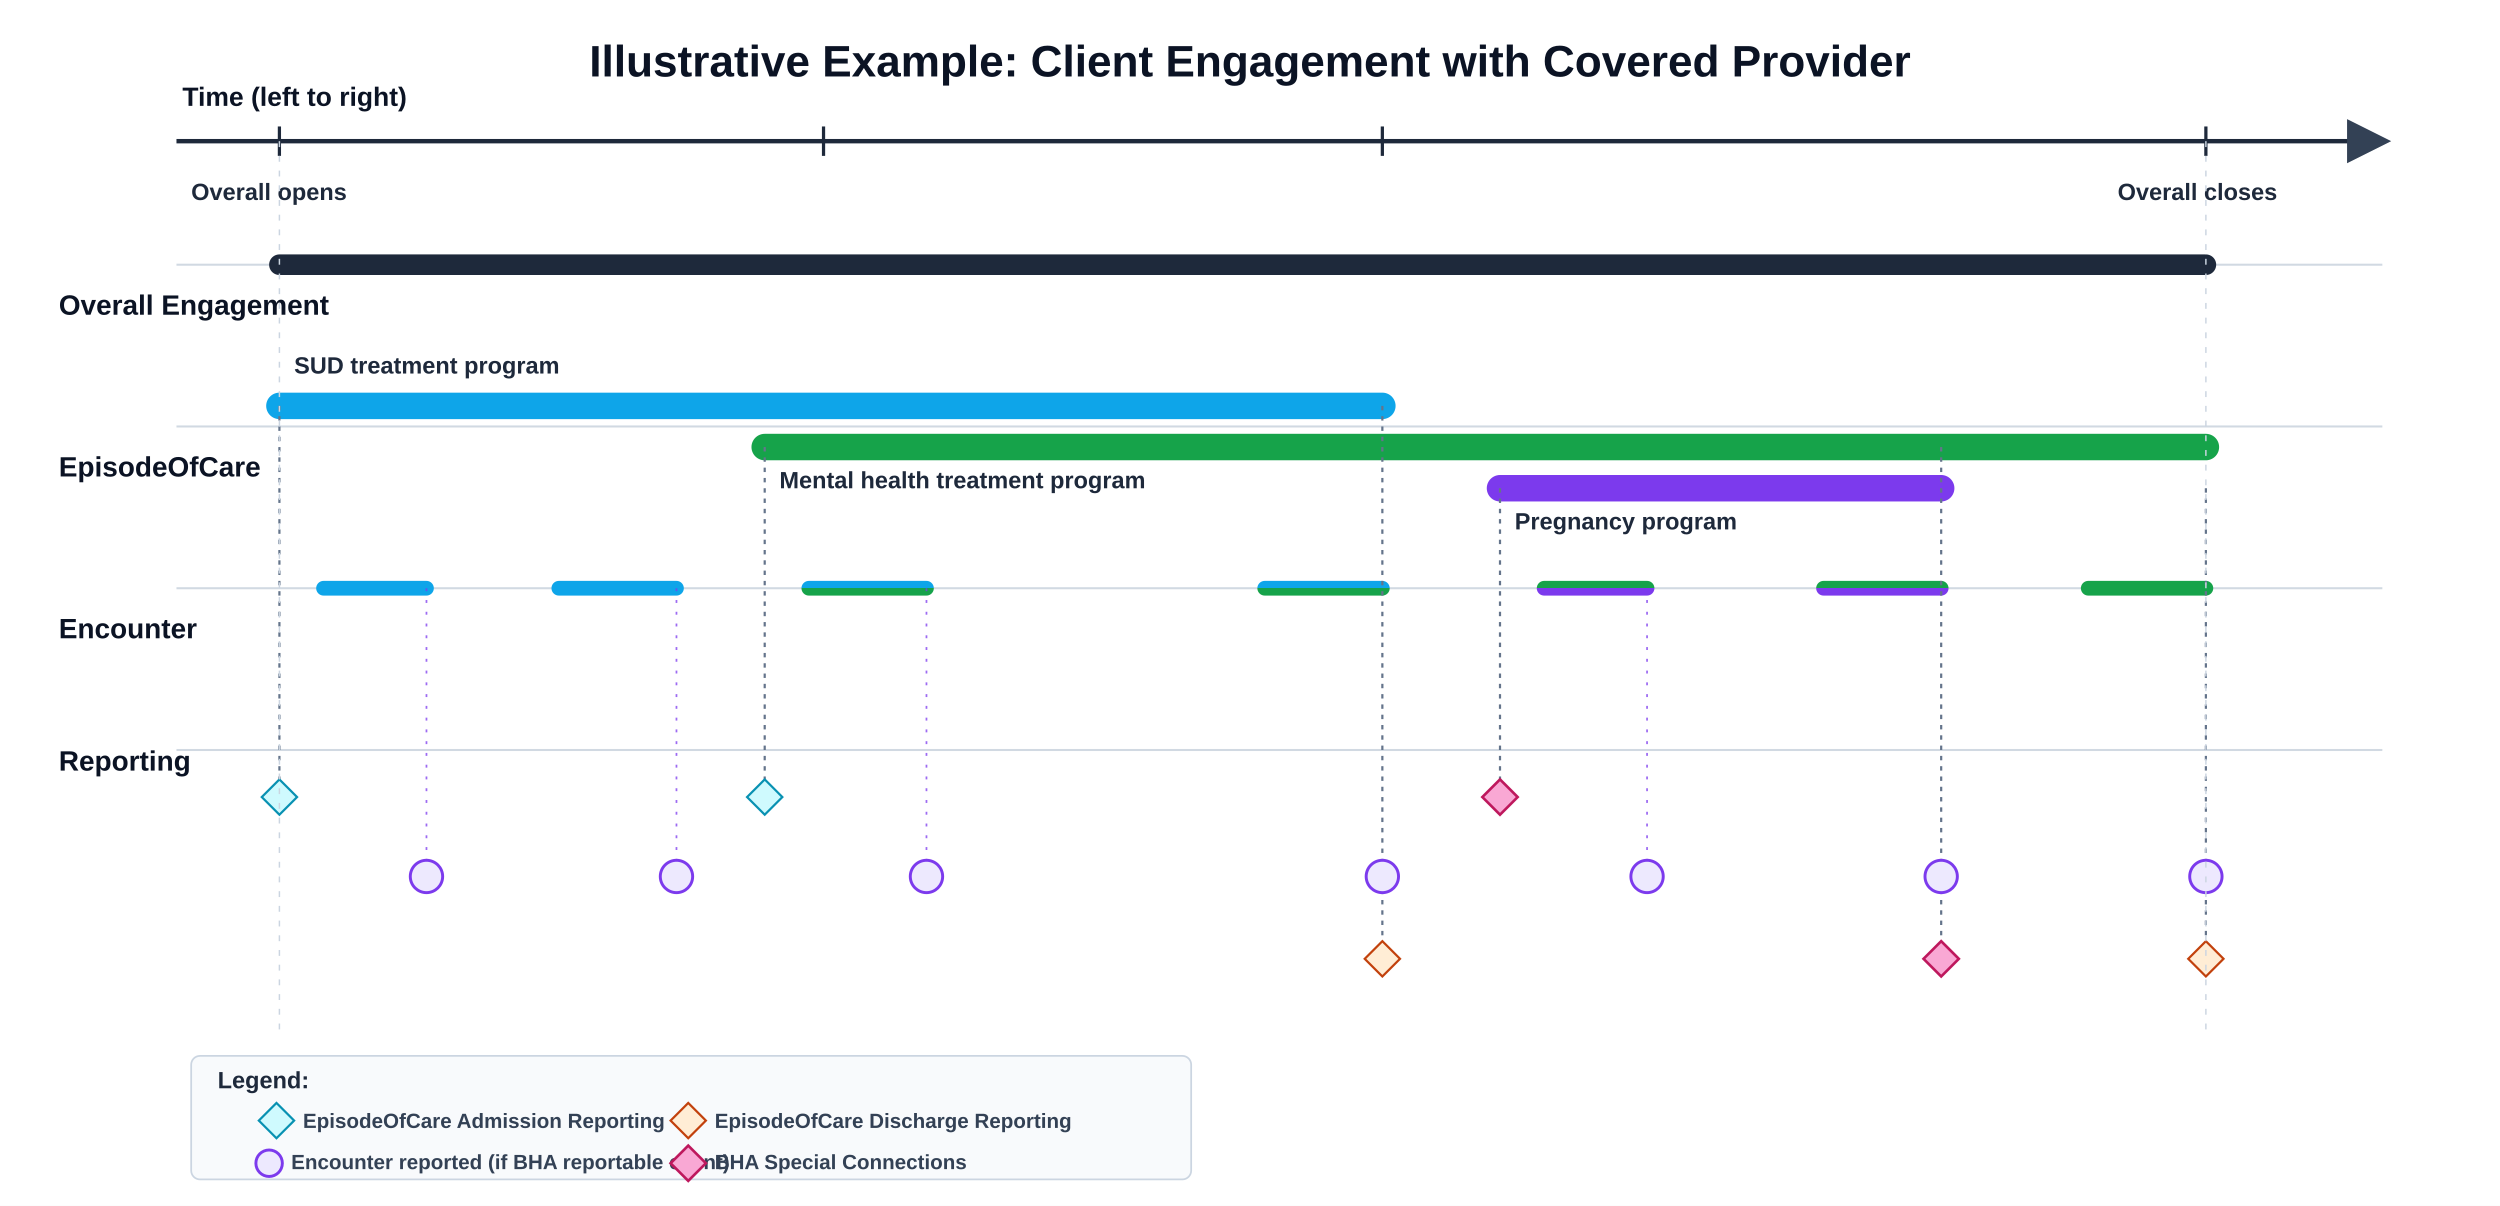
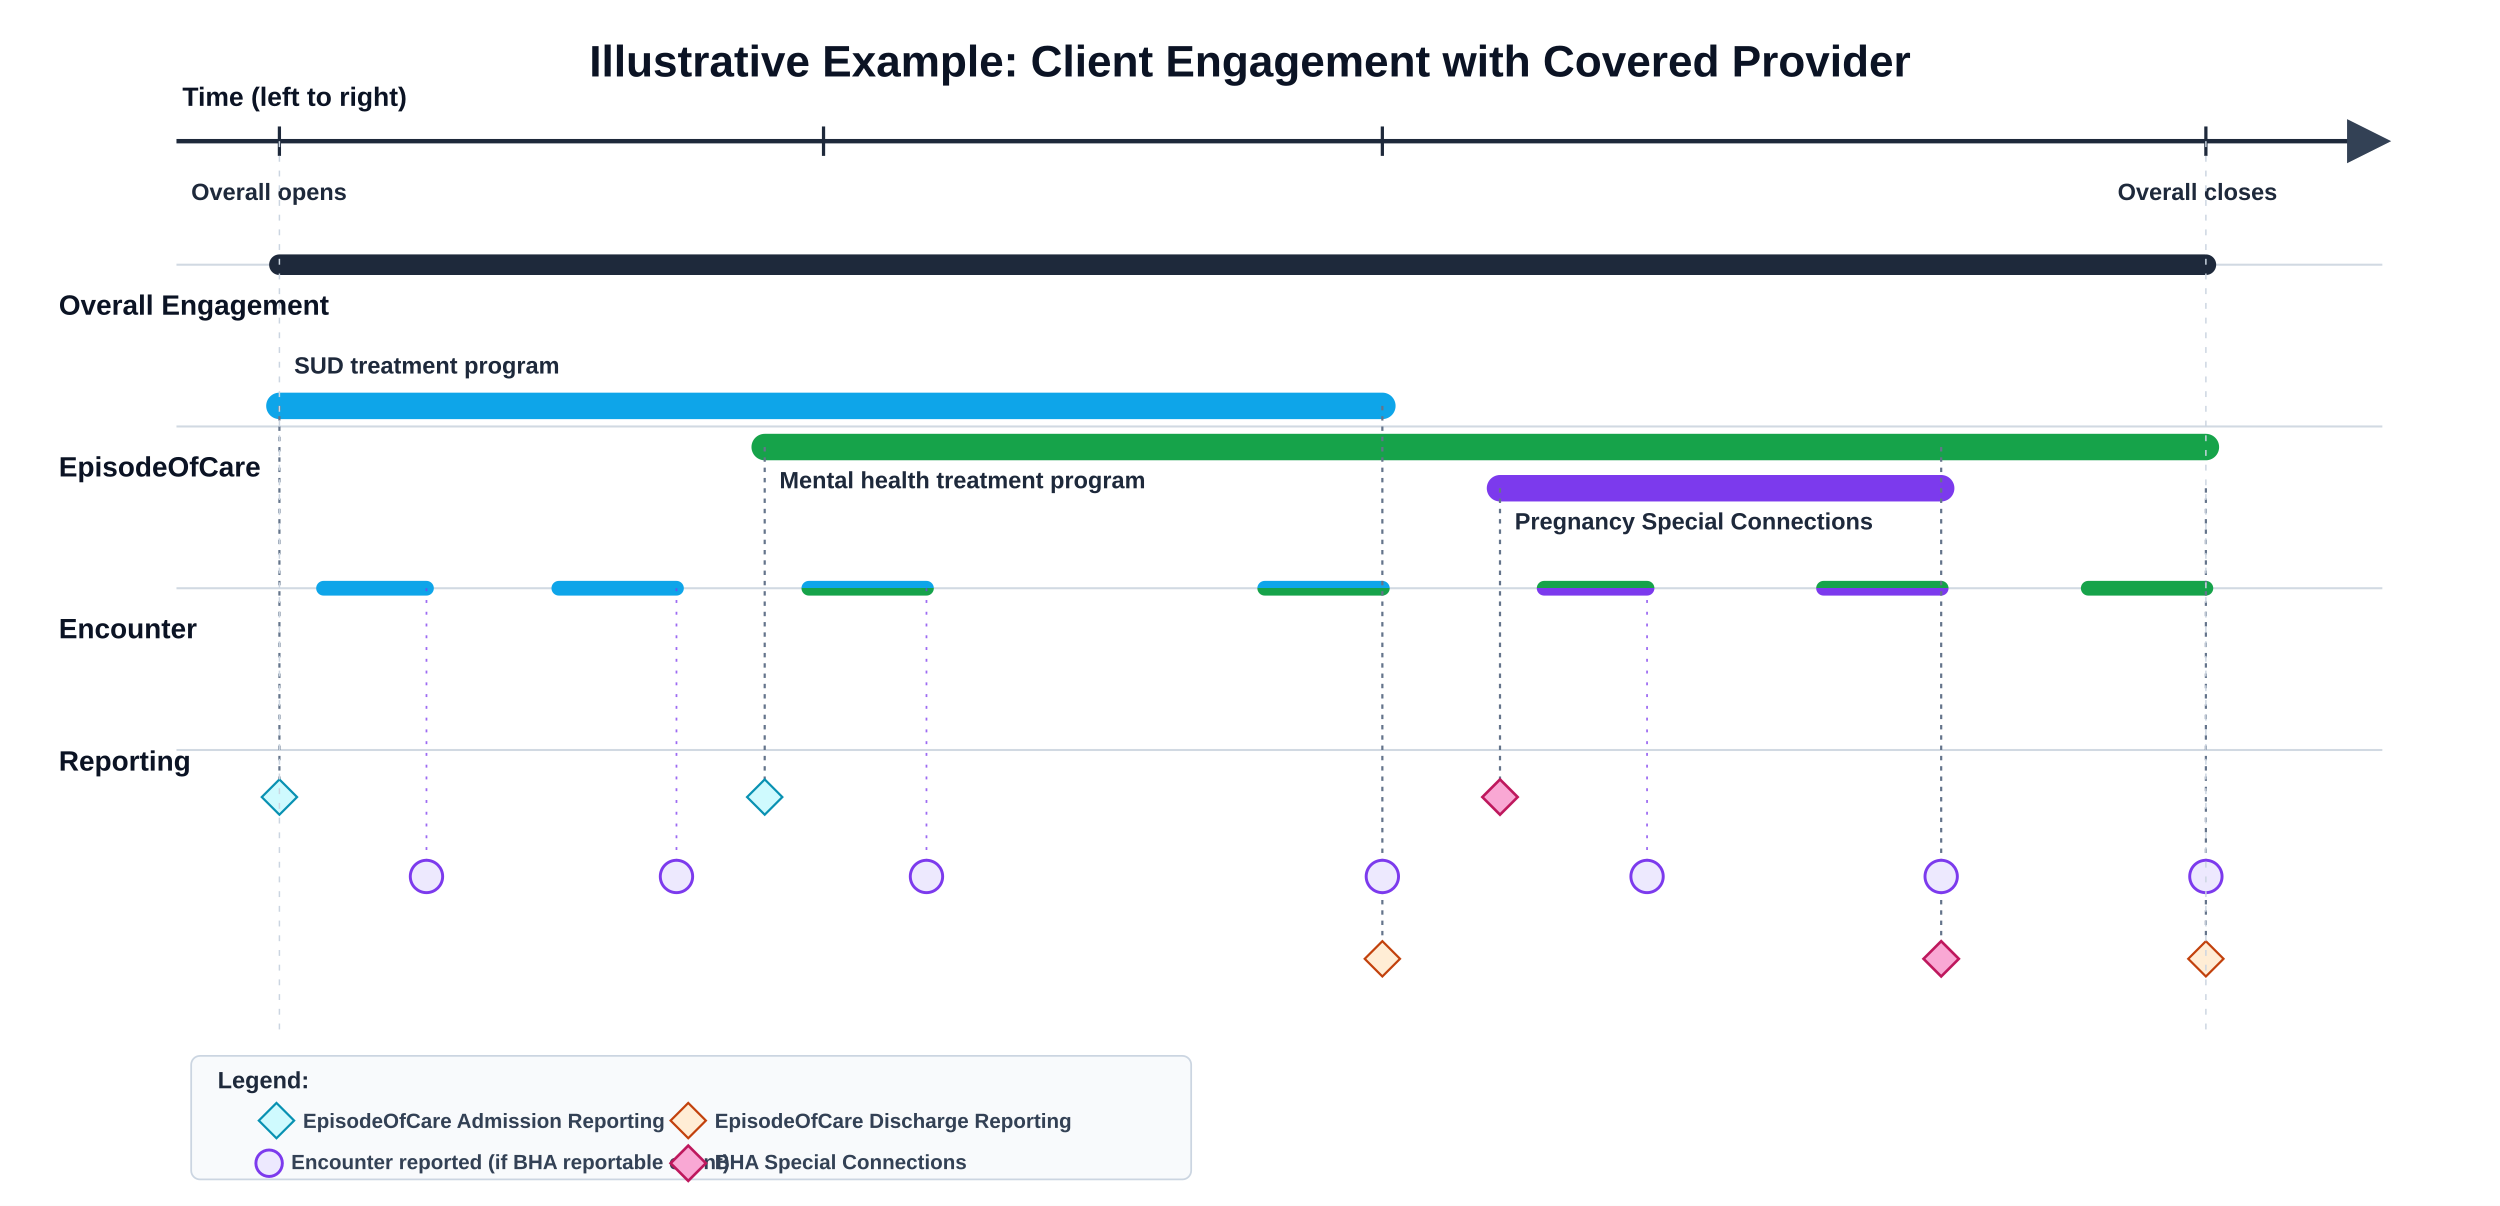
<svg xmlns="http://www.w3.org/2000/svg" width="1700" height="820" viewBox="0 0 1700 820" role="img" aria-labelledby="title desc">
  <defs>
    <marker id="arrow" markerWidth="10" markerHeight="10" refX="8" refY="5" orient="auto" markerUnits="strokeWidth">
      <path d="M0,0 L10,5 L0,10 z" fill="#334155" />
    </marker>
    <linearGradient id="enc-grad-sud-mh" x1="0" y1="395" x2="0" y2="405" gradientUnits="userSpaceOnUse">
      <stop offset="50%" stop-color="#0ea5e9" />
      <stop offset="50%" stop-color="#16a34a" />
    </linearGradient>
    <linearGradient id="enc-grad-mh-preg" x1="0" y1="395" x2="0" y2="405" gradientUnits="userSpaceOnUse">
      <stop offset="50%" stop-color="#16a34a" />
      <stop offset="50%" stop-color="#7c3aed" />
    </linearGradient>
    <linearGradient id="enc-grad-sud-mh" x1="0" y1="395" x2="0" y2="405" gradientUnits="userSpaceOnUse">
      <stop offset="50%" stop-color="#0ea5e9" />
      <stop offset="50%" stop-color="#16a34a" />
    </linearGradient>
    <linearGradient id="enc-grad-mh-preg" x1="0" y1="395" x2="0" y2="405" gradientUnits="userSpaceOnUse">
      <stop offset="50%" stop-color="#16a34a" />
      <stop offset="50%" stop-color="#7c3aed" />
    </linearGradient>
    <style>
      .title { font: 700 30px "Segoe UI", Arial, sans-serif; fill: #0b1324; }
      .axis-label { font: 700 18px "Segoe UI", Arial, sans-serif; fill: #0b1324; }
      .lane-label { font: 700 19px "Segoe UI", Arial, sans-serif; fill: #0b1324; }
      .text-sm { font: 600 16px "Segoe UI", Arial, sans-serif; fill: #1e293b; }
      .text-xs { font: 600 14px "Segoe UI", Arial, sans-serif; fill: #334155; }

      .axis { stroke: #1e293b; stroke-width: 3; marker-end: url(#arrow); }
      .tick { stroke: #1e293b; stroke-width: 2.2; }
      .grid { stroke: #cbd5e1; stroke-width: 1; stroke-dasharray: 4 6; }

      .overall-path { fill: none; stroke: #1e293b; stroke-width: 14; stroke-linecap: round; }
      .program-a-path { fill: none; stroke: #0ea5e9; stroke-width: 18; stroke-linecap: round; }
      .program-b-path { fill: none; stroke: #16a34a; stroke-width: 18; stroke-linecap: round; }
      .program-c-path { fill: none; stroke: #7c3aed; stroke-width: 18; stroke-linecap: round; }

      .enc-a1 { fill: none; stroke: #0ea5e9; stroke-width: 10; stroke-linecap: round; }
      .enc-a2 { fill: none; stroke: #0284c7; stroke-width: 10; stroke-linecap: round; }
      .enc-b1 { fill: none; stroke: #16a34a; stroke-width: 10; stroke-linecap: round; }
      .enc-b2 { fill: none; stroke: #22c55e; stroke-width: 10; stroke-linecap: round; }
      .enc-c1 { fill: none; stroke: #8b5cf6; stroke-width: 10; stroke-linecap: round; }
      .enc-c2 { fill: none; stroke: #a78bfa; stroke-width: 10; stroke-linecap: round; }

      .admit { fill: #cffafe; stroke: #0891b2; stroke-width: 1.5; }
      .discharge { fill: #ffedd5; stroke: #c2410c; stroke-width: 1.5; }
      .special-connection { fill: #f9a8d4; stroke: #be185d; stroke-width: 1.8; }
      .report-extra { fill: #ede9fe; stroke: #7c3aed; stroke-width: 2; }
      .milestone-line { stroke: #64748b; stroke-width: 1.5; stroke-dasharray: 3 4; }
      .enc-report-line { stroke: #7c3aed; stroke-width: 1.2; stroke-dasharray: 2 6; opacity: 0.75; }
      .lane-sep { stroke: #d1d9e2; stroke-width: 1.4; }
    </style>
  </defs>
  <rect x="0" y="0" width="1700" height="820" fill="#ffffff" />
  <text x="850" y="52" text-anchor="middle" class="title">Illustrative Example: Client Engagement with Covered Provider</text>
  <line x1="120" y1="96" x2="1620" y2="96" class="axis" />
  <text x="124" y="72" class="axis-label">Time (left to right)</text>
  <line x1="190" y1="86" x2="190" y2="106" class="tick" />
  <line x1="560" y1="86" x2="560" y2="106" class="tick" />
  <line x1="940" y1="86" x2="940" y2="106" class="tick" />
  <line x1="1500" y1="86" x2="1500" y2="106" class="tick" />
  <text x="130" y="136" class="text-sm">Overall opens</text>
  <text x="1440" y="136" class="text-sm">Overall closes</text>
  <line x1="120" y1="180" x2="1620" y2="180" class="lane-sep" />
  <line x1="120" y1="290" x2="1620" y2="290" class="lane-sep" />
  <line x1="120" y1="400" x2="1620" y2="400" class="lane-sep" />
  <line x1="120" y1="510" x2="1620" y2="510" class="lane-sep" />
  <text x="40" y="214" class="lane-label">Overall Engagement</text>
  <text x="40" y="324" class="lane-label">EpisodeOfCare</text>
  <text x="40" y="434" class="lane-label">Encounter</text>
  <text x="40" y="524" class="lane-label">Reporting</text>
  <line x1="190" y1="180" x2="1500" y2="180" class="overall-path" />
  <line x1="190" y1="276" x2="940" y2="276" class="program-a-path" />
  <text x="200" y="254" class="text-sm">SUD treatment program</text>
  <line x1="520" y1="304" x2="1500" y2="304" class="program-b-path" />
  <text x="530" y="332" class="text-sm">Mental health treatment program</text>
  <line x1="1020" y1="332" x2="1320" y2="332" class="program-c-path" />
-   <text x="1030" y="360" class="text-sm">Pregnancy program</text>
+   <text x="1030" y="360" class="text-sm">Pregnancy Special Connections</text>
  <line x1="220" y1="400" x2="290" y2="400" class="enc-a1" />
  <line x1="380" y1="400" x2="460" y2="400" class="enc-a1" />
  <line x1="860" y1="400" x2="940" y2="400" fill="none" stroke="url(#enc-grad-sud-mh)" stroke-width="10" stroke-linecap="round" />
  <line x1="550" y1="400" x2="630" y2="400" fill="none" stroke="url(#enc-grad-sud-mh)" stroke-width="10" stroke-linecap="round" />
  <line x1="1240" y1="400" x2="1320" y2="400" fill="none" stroke="url(#enc-grad-mh-preg)" stroke-width="10" stroke-linecap="round" />
  <line x1="1050" y1="400" x2="1120" y2="400" fill="none" stroke="url(#enc-grad-mh-preg)" stroke-width="10" stroke-linecap="round" />
  <line x1="1420" y1="400" x2="1500" y2="400" class="enc-b1" />
  <line x1="190" y1="276" x2="190" y2="530" class="milestone-line" />
  <polygon points="190,530 202,542 190,554 178,542" class="admit" />
  <line x1="520" y1="304" x2="520" y2="530" class="milestone-line" />
  <polygon points="520,530 532,542 520,554 508,542" class="admit" />
  <line x1="1020" y1="332" x2="1020" y2="530" class="milestone-line" />
  <polygon points="1020,530 1032,542 1020,554 1008,542" class="special-connection" />
  <line x1="940" y1="276" x2="940" y2="640" class="milestone-line" />
  <circle cx="940" cy="596" r="11" class="report-extra" />
  <polygon points="940,640 952,652 940,664 928,652" class="discharge" />
  <line x1="1320" y1="304" x2="1320" y2="640" class="milestone-line" />
  <circle cx="1320" cy="596" r="11" class="report-extra" />
  <polygon points="1320,640 1332,652 1320,664 1308,652" class="special-connection" />
  <line x1="1500" y1="332" x2="1500" y2="640" class="milestone-line" />
  <circle cx="1500" cy="596" r="11" class="report-extra" />
  <polygon points="1500,640 1512,652 1500,664 1488,652" class="discharge" />
  <line x1="290" y1="400" x2="290" y2="585" class="enc-report-line" />
  <circle cx="290" cy="596" r="11" class="report-extra" />
  <line x1="460" y1="400" x2="460" y2="585" class="enc-report-line" />
  <circle cx="460" cy="596" r="11" class="report-extra" />
  <line x1="630" y1="400" x2="630" y2="585" class="enc-report-line" />
  <circle cx="630" cy="596" r="11" class="report-extra" />
  <line x1="1120" y1="400" x2="1120" y2="585" class="enc-report-line" />
  <circle cx="1120" cy="596" r="11" class="report-extra" />
  <line x1="190" y1="96" x2="190" y2="700" class="grid" />
  <line x1="1500" y1="96" x2="1500" y2="700" class="grid" />
  <rect x="130" y="718" width="680" height="84" rx="6" fill="#f8fafc" stroke="#cbd5e1" stroke-width="1.2" />
  <text x="148" y="740" class="text-sm">Legend:</text>
  <polygon points="188,750 200,762 188,774 176,762" class="admit" />
  <text x="206" y="767" class="text-xs">EpisodeOfCare Admission Reporting</text>
  <polygon points="468,750 480,762 468,774 456,762" class="discharge" />
  <text x="486" y="767" class="text-xs">EpisodeOfCare Discharge Reporting</text>
  <circle cx="183" cy="791" r="9" class="report-extra" />
  <text x="198" y="795" class="text-xs">Encounter reported (if BHA reportable event)</text>
  <polygon points="468,779 480,791 468,803 456,791" class="special-connection" />
  <text x="486" y="795" class="text-xs">BHA Special Connections</text>
</svg>
